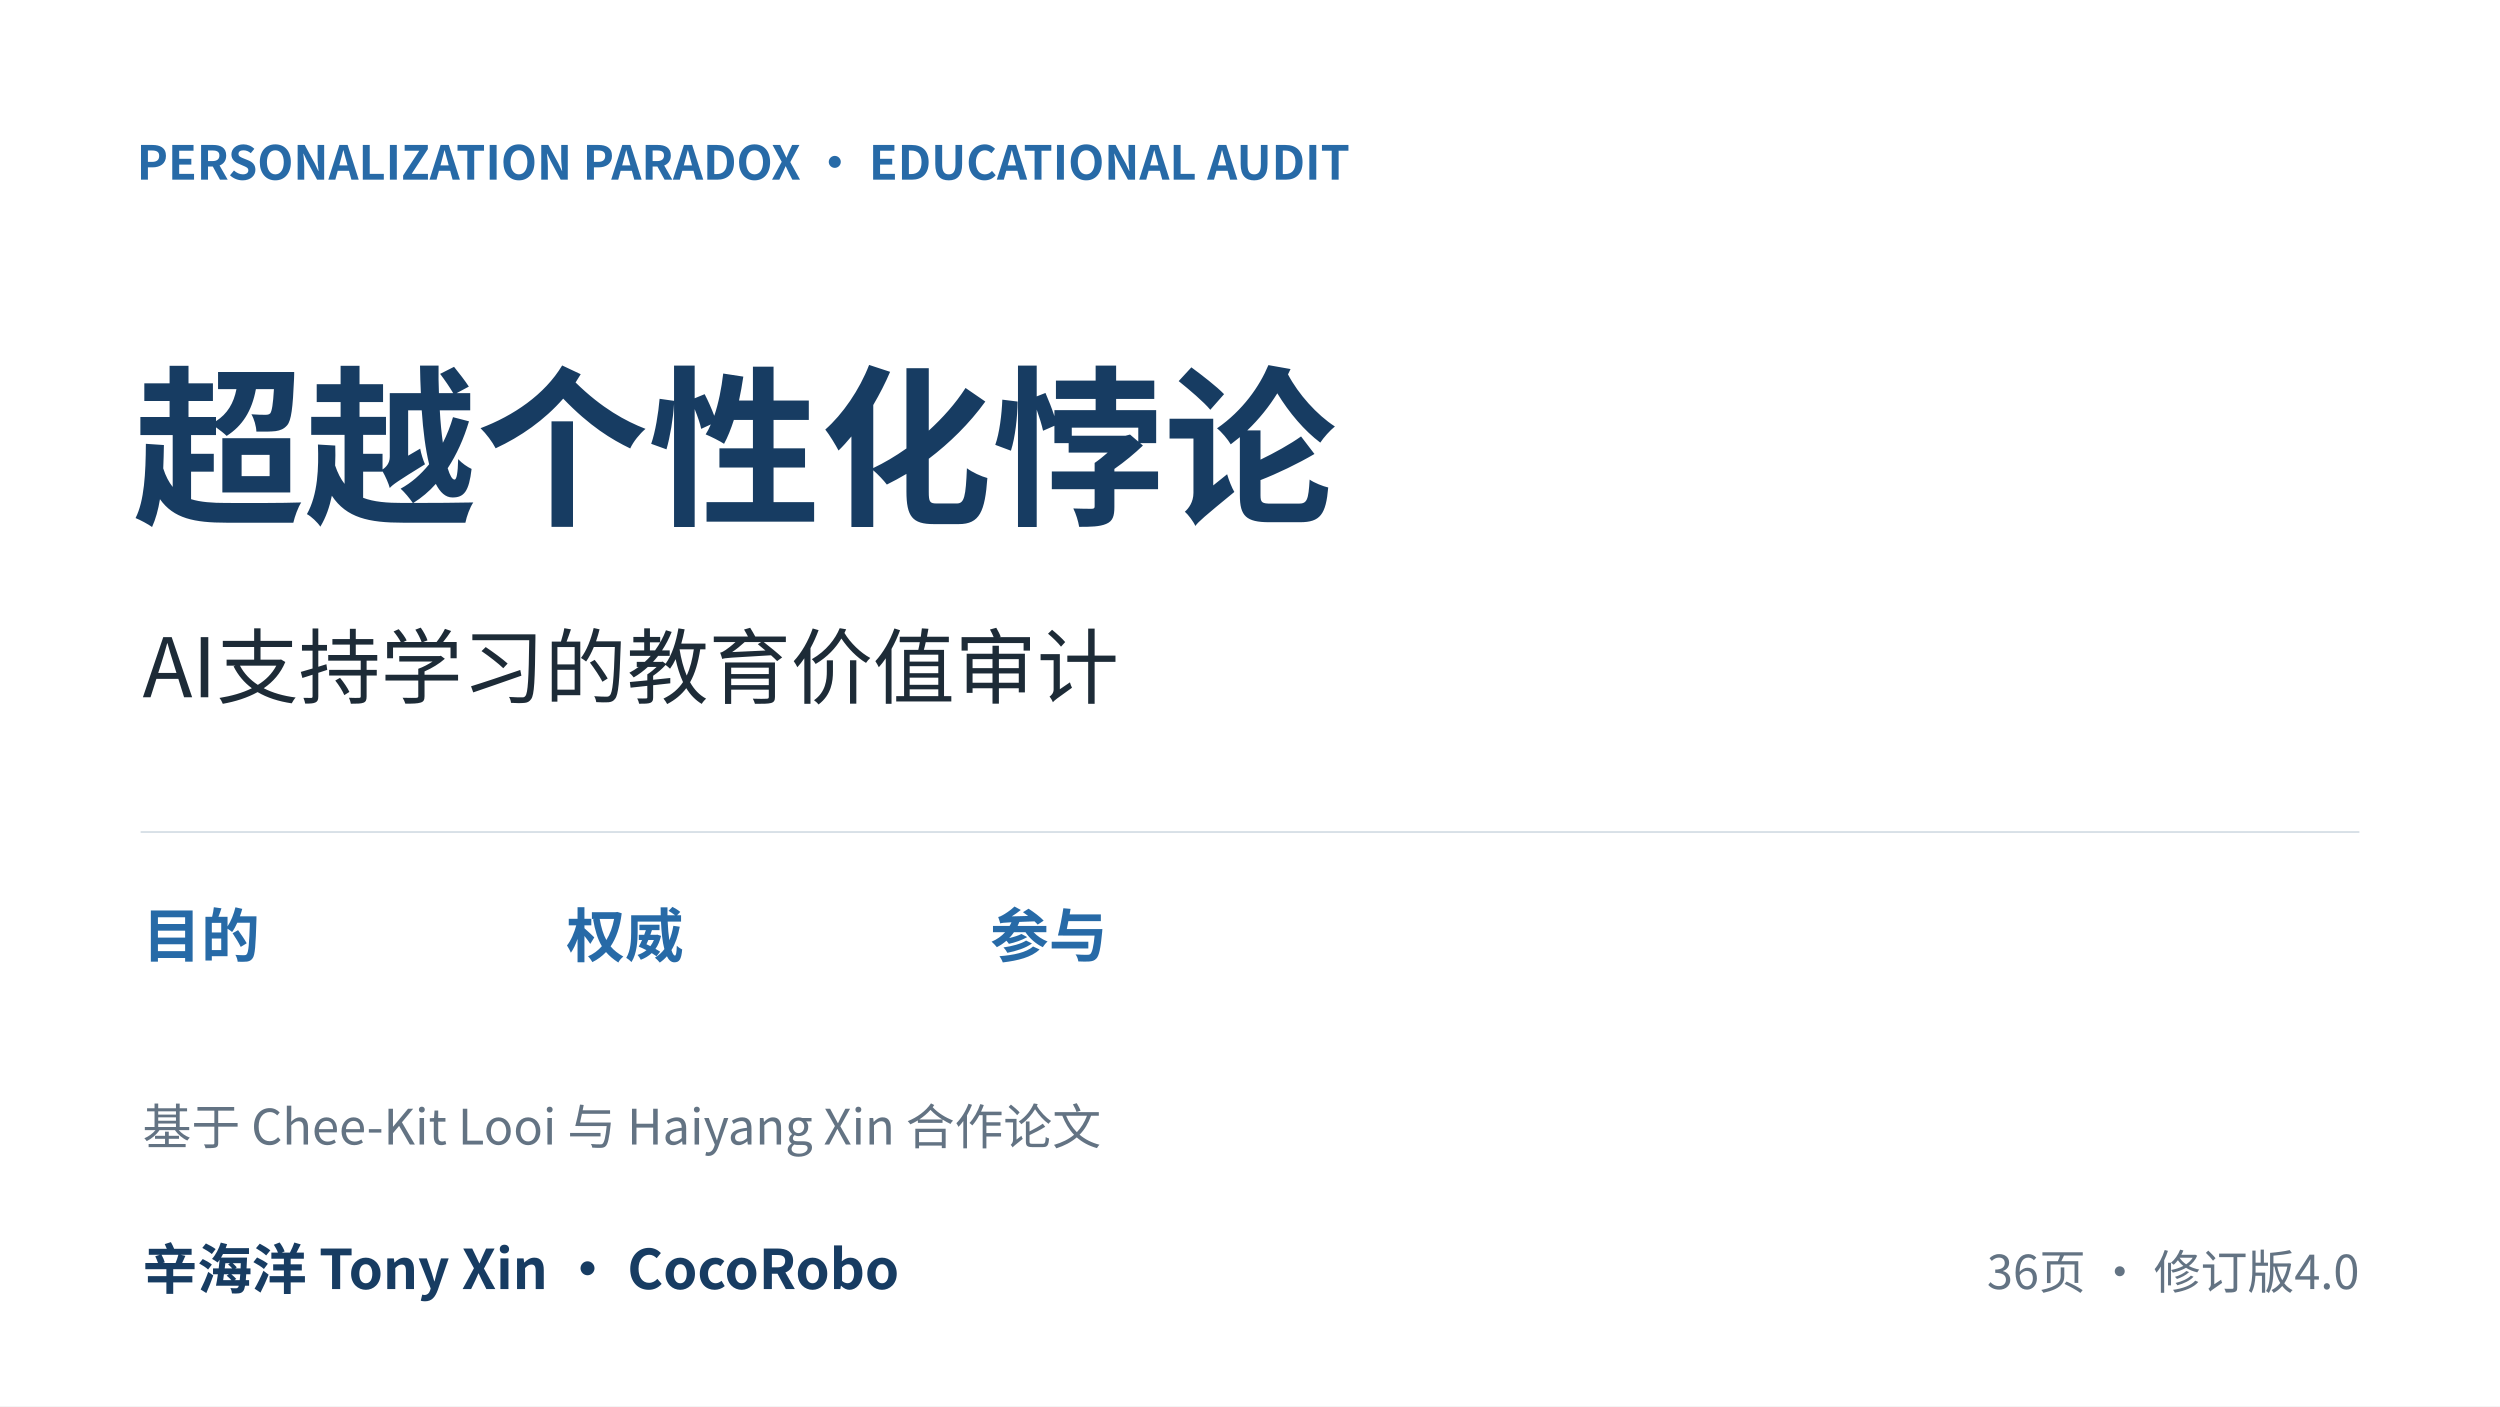
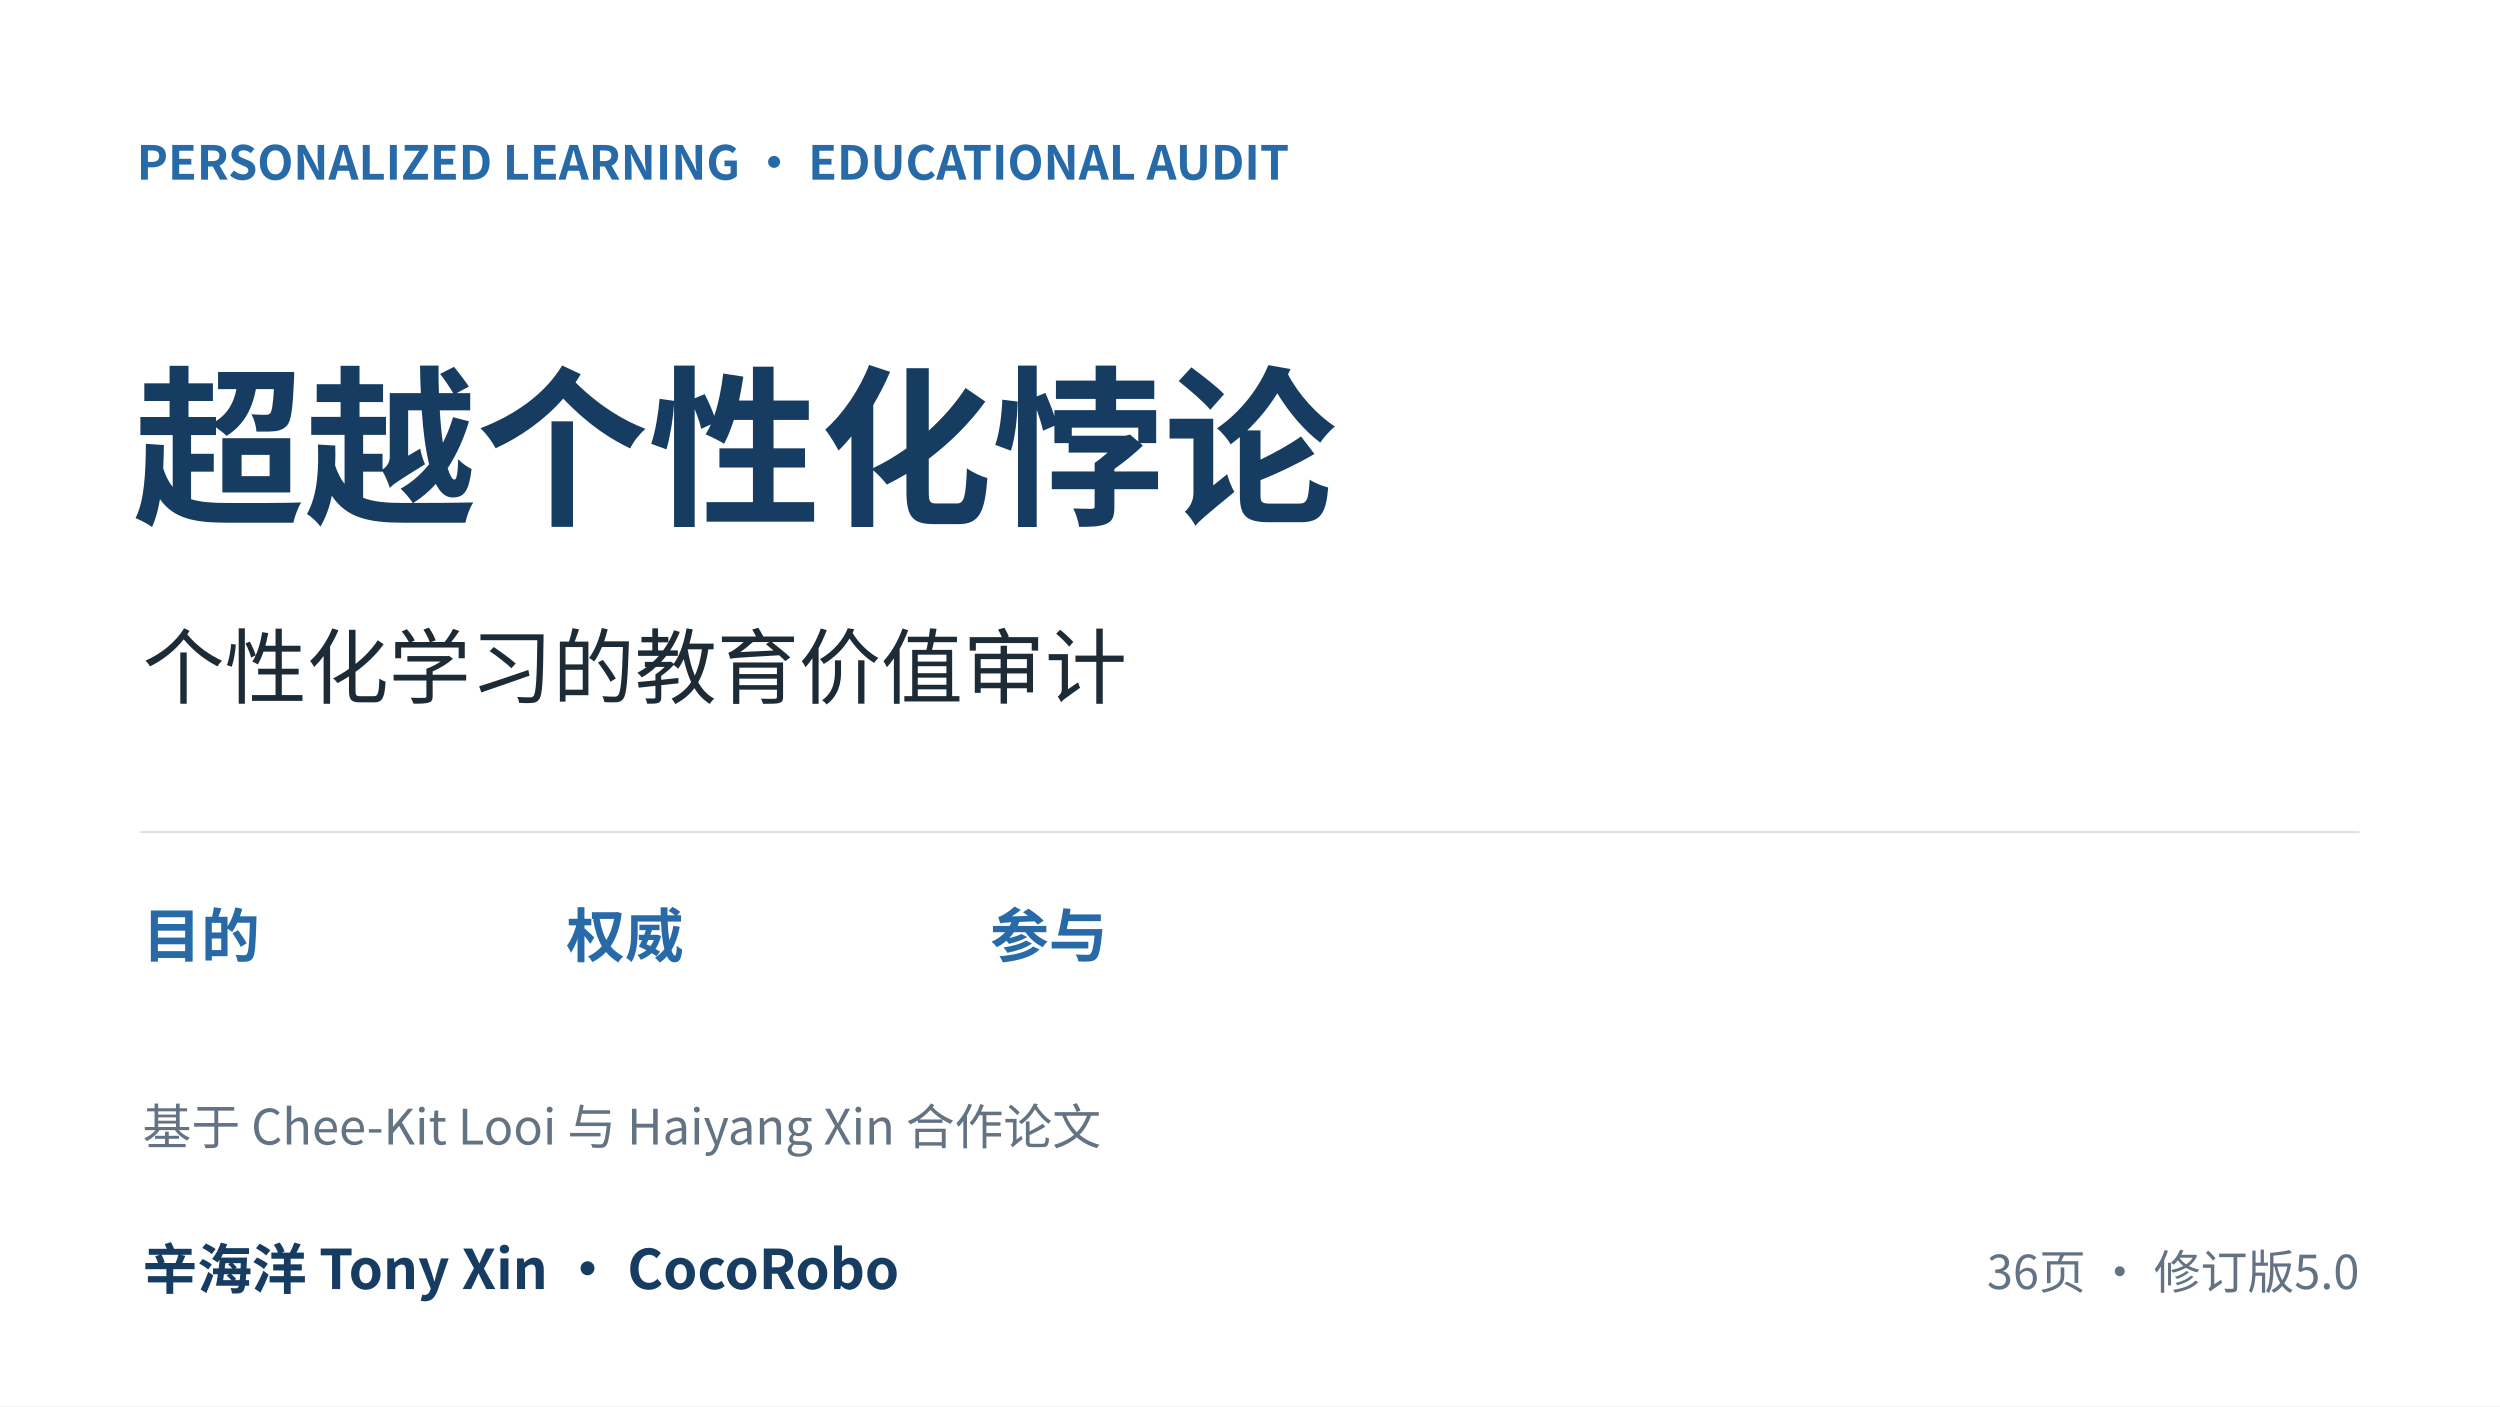
<svg xmlns="http://www.w3.org/2000/svg" width="1280" height="720" viewBox="0 0 1280 720">
  <rect width="1280" height="720" fill="#FFFFFF" />
  <g font-family="Noto Sans CJK SC,PingFang SC,Microsoft YaHei,sans-serif">
-     <text x="70" y="92" fill="#276AA7" font-size="24" font-weight="700">PERSONALIZATION PARADOX · EDUCATIONAL AUDIT</text>
+     <text x="70" y="92" fill="#276AA7" font-size="24" font-weight="700">PERSONALIZED LEARNING · EDUCATIONAL AUDIT</text>
    <text x="68" y="262" fill="#173C62" font-size="88" font-weight="700">超越个性化悖论</text>
-     <text x="73" y="357" fill="#1D2B37" font-size="42">AI支持学习的教育价值审计</text>
+     <text x="73" y="357" fill="#1D2B37" font-size="42">个性化学习的教育价值审计</text>
    <line x1="72" y1="426" x2="1208" y2="426" stroke="#D8E0E7" />
    <g fill="#276AA7" font-size="30" font-weight="700">
      <text x="73" y="490">目的</text>
      <text x="290" y="490">权威</text>
      <text x="507" y="490">参与</text>
    </g>
    <text x="73" y="586" fill="#637383" font-size="25">基于 Chee-Kit Looi 与 Haiyang Xin 合作论文</text>
    <text x="73" y="660" fill="#173C62" font-size="28" font-weight="700">辛海洋 Tony Xin · CocoRobo</text>
-     <text x="1208" y="660" fill="#637383" font-size="24" text-anchor="end">36页 · 修订版4.0</text>
+     <text x="1208" y="660" fill="#637383" font-size="24" text-anchor="end">36页 · 修订版5.0</text>
  </g>
</svg>
